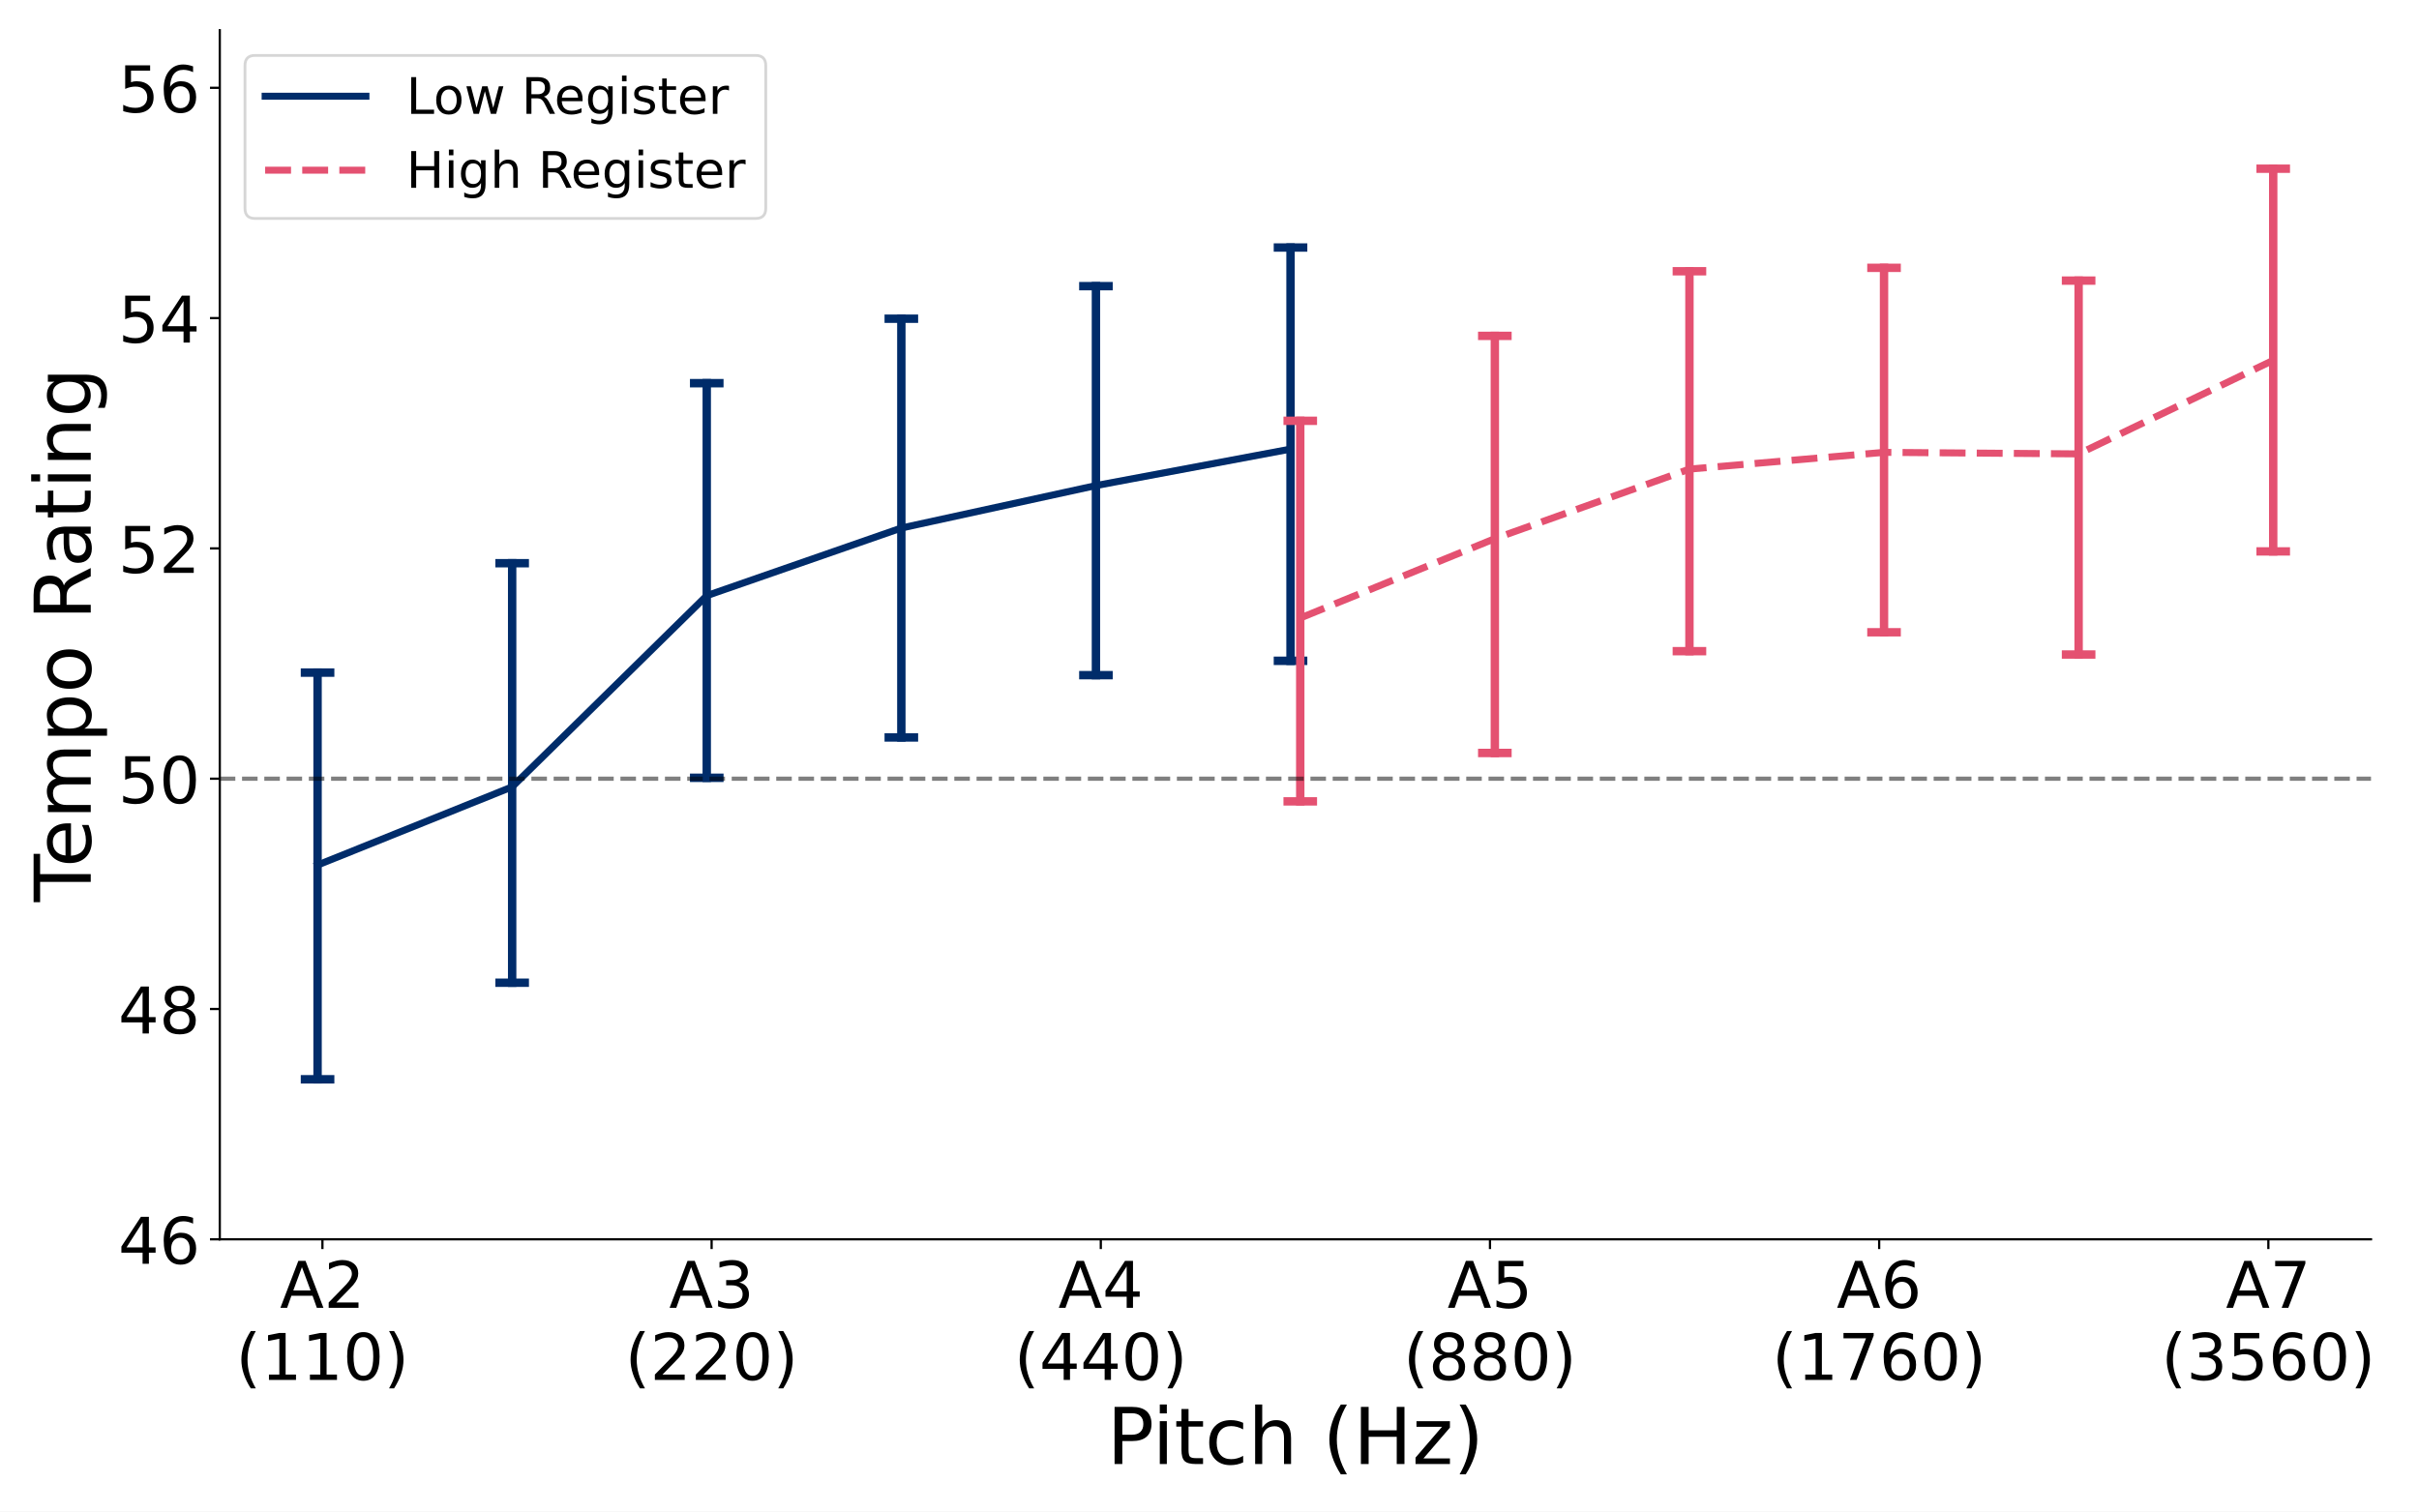
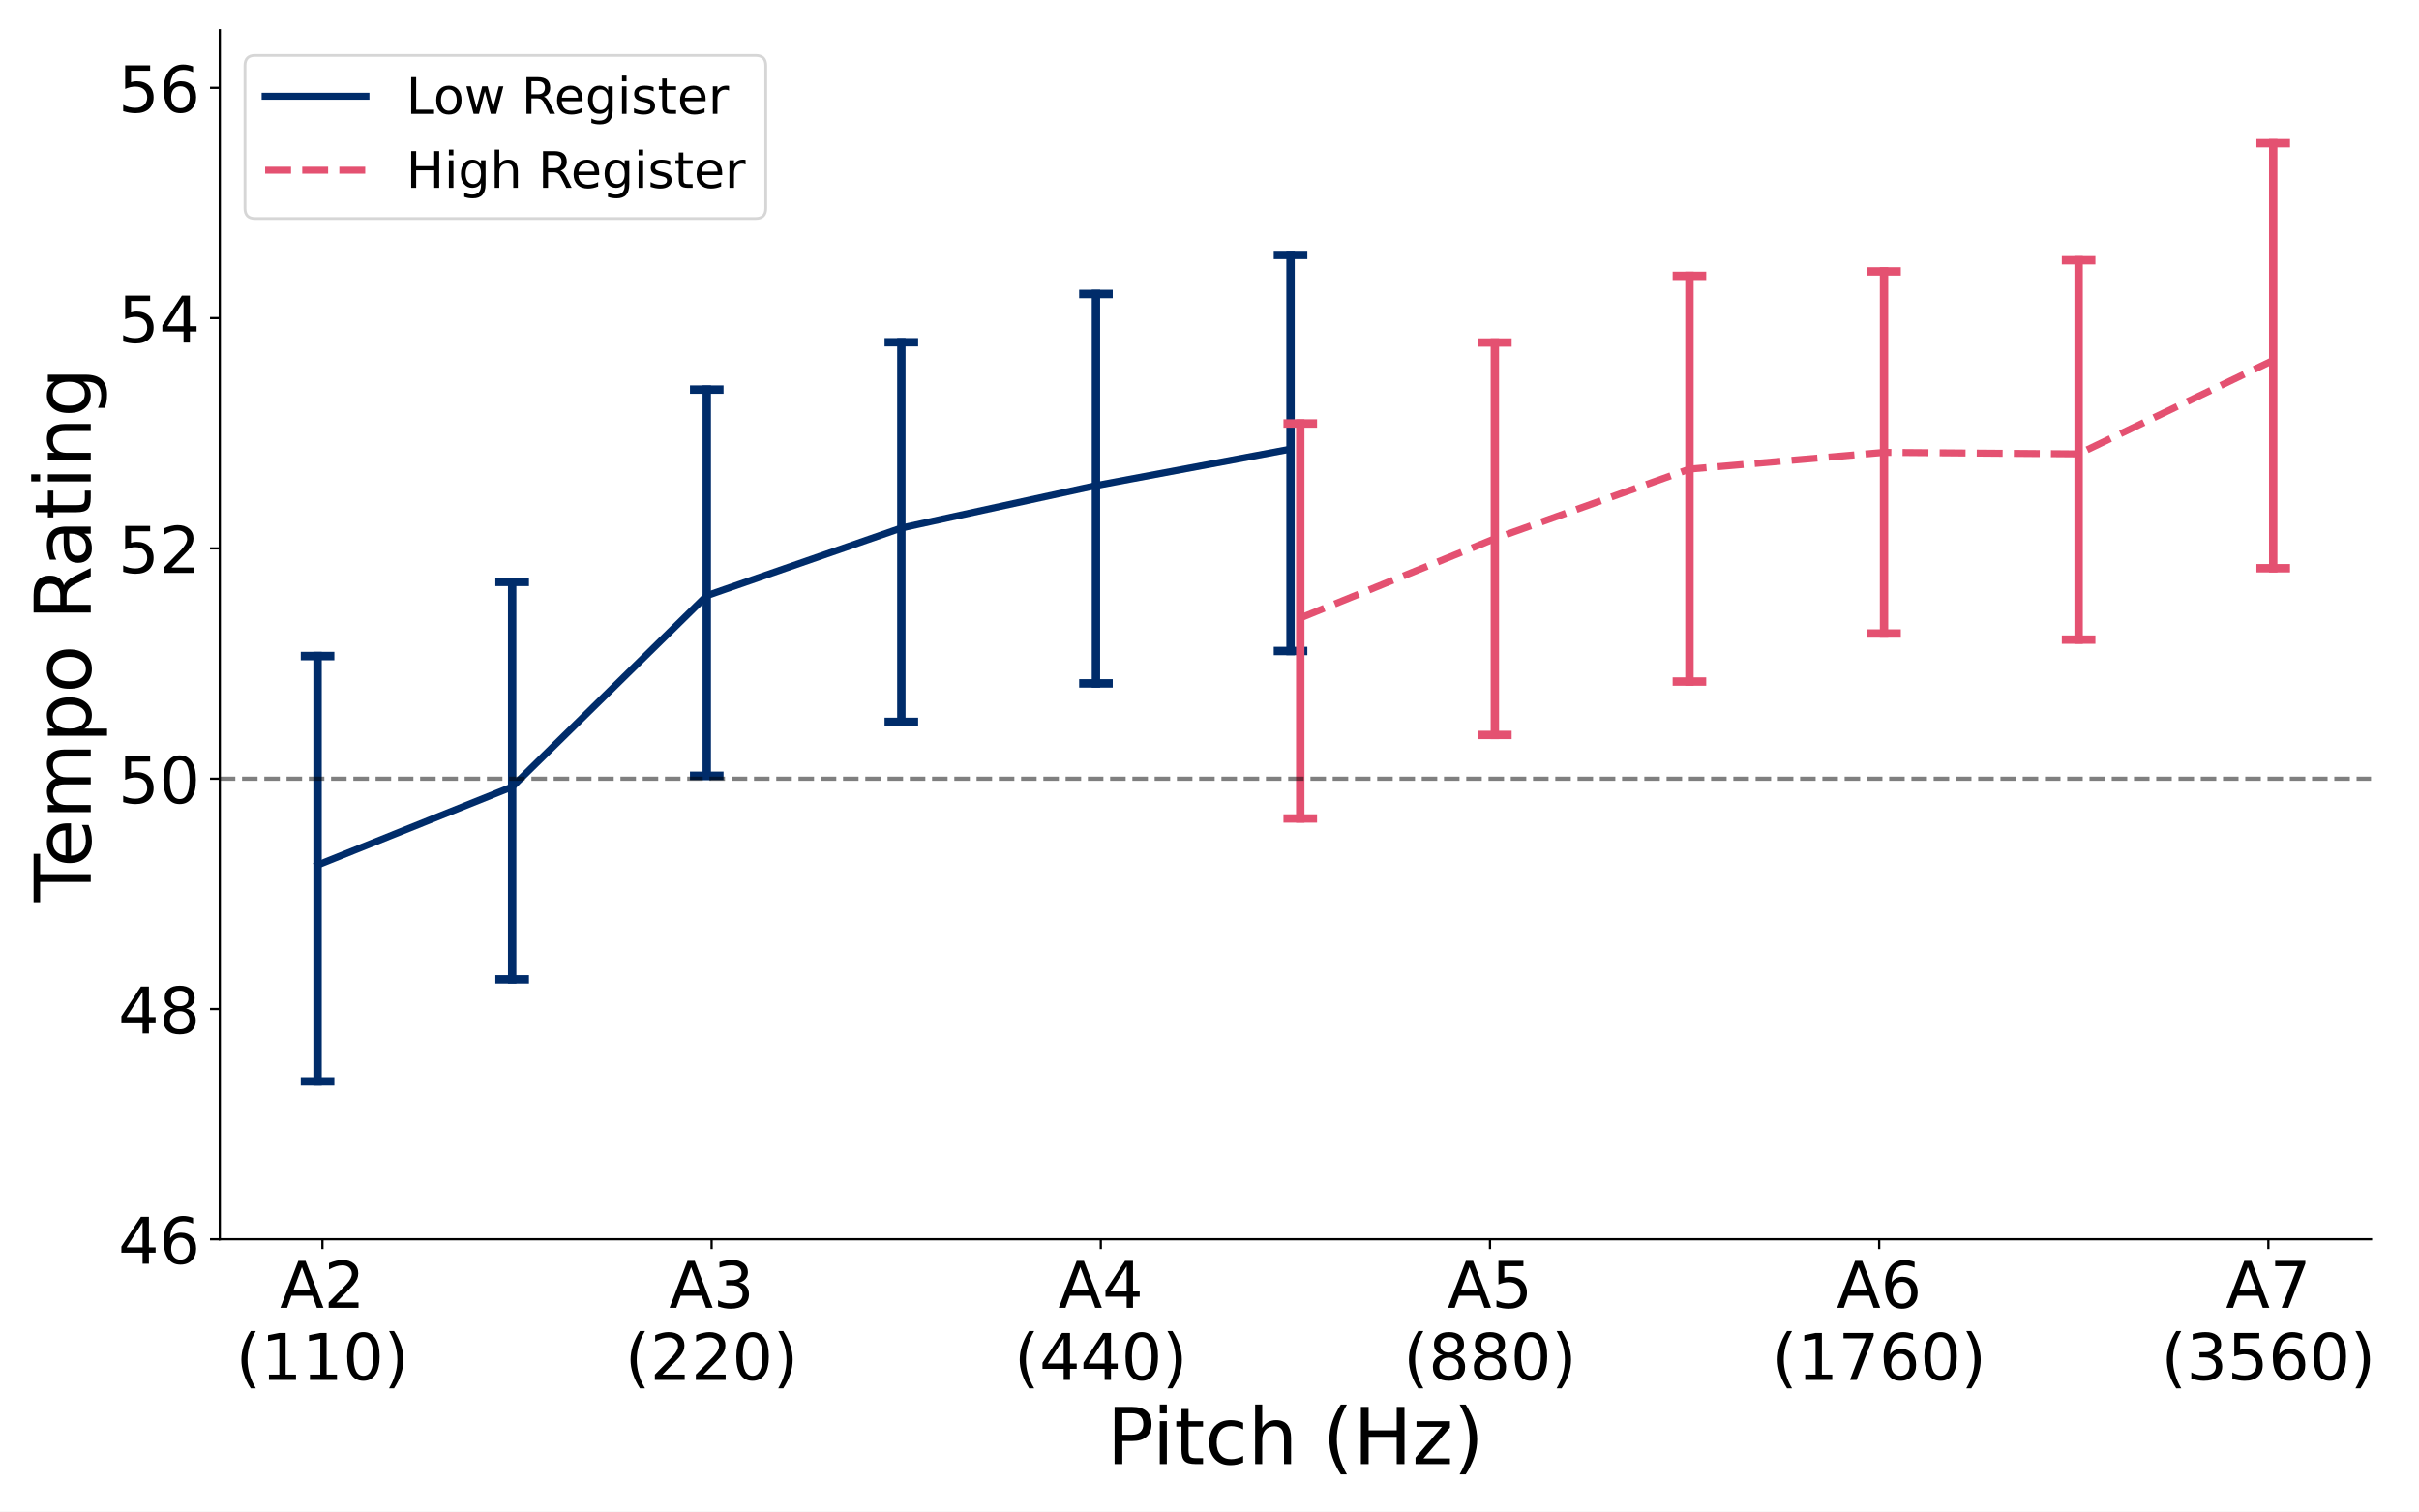
<svg xmlns="http://www.w3.org/2000/svg" xmlns:xlink="http://www.w3.org/1999/xlink" width="864pt" height="540pt" viewBox="0 0 864 540" version="1.1">
  <defs>
    <style type="text/css">*{stroke-linejoin: round; stroke-linecap: butt}</style>
  </defs>
  <g id="figure_1">
    <g id="patch_1">
      <path d="M 0 540  L 864 540  L 864 0  L 0 0  z " style="fill: #ffffff" />
    </g>
    <g id="axes_1">
      <g id="patch_2">
        <path d="M 78.5 442.744  L 846.856 442.744  L 846.856 10.8  L 78.5 10.8  z " style="fill: #ffffff" />
      </g>
      <g id="matplotlib.axis_1">
        <g id="xtick_1">
          <g id="line2d_1">
            <defs>
-               <path id="m01bcdd1f77" d="M 0 0  L 0 3.5  " style="stroke: #000000; stroke-width: 0.8" />
+               <path id="m6a3a579cc2" d="M 0 0  L 0 3.5  " style="stroke: #000000; stroke-width: 0.8" />
            </defs>
            <g>
-               <use xlink:href="#m01bcdd1f77" x="115.163" y="442.744" style="stroke: #000000; stroke-width: 0.8" />
+               <use xlink:href="#m6a3a579cc2" x="115.163" y="442.744" style="stroke: #000000; stroke-width: 0.8" />
            </g>
          </g>
          <g id="text_1">
            <g transform="translate(99.97924 467.2204) scale(0.23 -0.23)">
              <defs>
                <path id="DejaVuSans-41" d="M 2188 4044  L 1331 1722  L 3047 1722  L 2188 4044  z M 1831 4666  L 2547 4666  L 4325 0  L 3669 0  L 3244 1197  L 1141 1197  L 716 0  L 50 0  L 1831 4666  z " transform="scale(0.015625)" />
                <path id="DejaVuSans-32" d="M 1228 531  L 3431 531  L 3431 0  L 469 0  L 469 531  Q 828 903 1448 1529  Q 2069 2156 2228 2338  Q 2531 2678 2651 2914  Q 2772 3150 2772 3378  Q 2772 3750 2511 3984  Q 2250 4219 1831 4219  Q 1534 4219 1204 4116  Q 875 4013 500 3803  L 500 4441  Q 881 4594 1212 4672  Q 1544 4750 1819 4750  Q 2544 4750 2975 4387  Q 3406 4025 3406 3419  Q 3406 3131 3298 2873  Q 3191 2616 2906 2266  Q 2828 2175 2409 1742  Q 1991 1309 1228 531  z " transform="scale(0.015625)" />
              </defs>
              <use xlink:href="#DejaVuSans-41" />
              <use xlink:href="#DejaVuSans-32" x="68.408" />
            </g>
            <g transform="translate(84.23861 492.9754) scale(0.23 -0.23)">
              <defs>
                <path id="DejaVuSans-28" d="M 1984 4856  Q 1566 4138 1362 3434  Q 1159 2731 1159 2009  Q 1159 1288 1364 580  Q 1569 -128 1984 -844  L 1484 -844  Q 1016 -109 783 600  Q 550 1309 550 2009  Q 550 2706 781 3412  Q 1013 4119 1484 4856  L 1984 4856  z " transform="scale(0.015625)" />
                <path id="DejaVuSans-31" d="M 794 531  L 1825 531  L 1825 4091  L 703 3866  L 703 4441  L 1819 4666  L 2450 4666  L 2450 531  L 3481 531  L 3481 0  L 794 0  L 794 531  z " transform="scale(0.015625)" />
                <path id="DejaVuSans-30" d="M 2034 4250  Q 1547 4250 1301 3770  Q 1056 3291 1056 2328  Q 1056 1369 1301 889  Q 1547 409 2034 409  Q 2525 409 2770 889  Q 3016 1369 3016 2328  Q 3016 3291 2770 3770  Q 2525 4250 2034 4250  z M 2034 4750  Q 2819 4750 3233 4129  Q 3647 3509 3647 2328  Q 3647 1150 3233 529  Q 2819 -91 2034 -91  Q 1250 -91 836 529  Q 422 1150 422 2328  Q 422 3509 836 4129  Q 1250 4750 2034 4750  z " transform="scale(0.015625)" />
                <path id="DejaVuSans-29" d="M 513 4856  L 1013 4856  Q 1481 4119 1714 3412  Q 1947 2706 1947 2009  Q 1947 1309 1714 600  Q 1481 -109 1013 -844  L 513 -844  Q 928 -128 1133 580  Q 1338 1288 1338 2009  Q 1338 2731 1133 3434  Q 928 4138 513 4856  z " transform="scale(0.015625)" />
              </defs>
              <use xlink:href="#DejaVuSans-28" />
              <use xlink:href="#DejaVuSans-31" x="39.014" />
              <use xlink:href="#DejaVuSans-31" x="102.637" />
              <use xlink:href="#DejaVuSans-30" x="166.26" />
              <use xlink:href="#DejaVuSans-29" x="229.883" />
            </g>
          </g>
        </g>
        <g id="xtick_2">
          <g id="line2d_2">
            <g>
-               <use xlink:href="#m01bcdd1f77" x="254.169" y="442.744" style="stroke: #000000; stroke-width: 0.8" />
+               <use xlink:href="#m6a3a579cc2" x="254.169" y="442.744" style="stroke: #000000; stroke-width: 0.8" />
            </g>
          </g>
          <g id="text_2">
            <g transform="translate(238.9852 467.2204) scale(0.23 -0.23)">
              <defs>
                <path id="DejaVuSans-33" d="M 2597 2516  Q 3050 2419 3304 2112  Q 3559 1806 3559 1356  Q 3559 666 3084 287  Q 2609 -91 1734 -91  Q 1441 -91 1130 -33  Q 819 25 488 141  L 488 750  Q 750 597 1062 519  Q 1375 441 1716 441  Q 2309 441 2620 675  Q 2931 909 2931 1356  Q 2931 1769 2642 2001  Q 2353 2234 1838 2234  L 1294 2234  L 1294 2753  L 1863 2753  Q 2328 2753 2575 2939  Q 2822 3125 2822 3475  Q 2822 3834 2567 4026  Q 2313 4219 1838 4219  Q 1578 4219 1281 4162  Q 984 4106 628 3988  L 628 4550  Q 988 4650 1302 4700  Q 1616 4750 1894 4750  Q 2613 4750 3031 4423  Q 3450 4097 3450 3541  Q 3450 3153 3228 2886  Q 3006 2619 2597 2516  z " transform="scale(0.015625)" />
              </defs>
              <use xlink:href="#DejaVuSans-41" />
              <use xlink:href="#DejaVuSans-33" x="68.408" />
            </g>
            <g transform="translate(223.2446 492.9754) scale(0.23 -0.23)">
              <use xlink:href="#DejaVuSans-28" />
              <use xlink:href="#DejaVuSans-32" x="39.014" />
              <use xlink:href="#DejaVuSans-32" x="102.637" />
              <use xlink:href="#DejaVuSans-30" x="166.26" />
              <use xlink:href="#DejaVuSans-29" x="229.883" />
            </g>
          </g>
        </g>
        <g id="xtick_3">
          <g id="line2d_3">
            <g>
-               <use xlink:href="#m01bcdd1f77" x="393.175" y="442.744" style="stroke: #000000; stroke-width: 0.8" />
+               <use xlink:href="#m6a3a579cc2" x="393.175" y="442.744" style="stroke: #000000; stroke-width: 0.8" />
            </g>
          </g>
          <g id="text_3">
            <g transform="translate(377.9912 467.2204) scale(0.23 -0.23)">
              <defs>
                <path id="DejaVuSans-34" d="M 2419 4116  L 825 1625  L 2419 1625  L 2419 4116  z M 2253 4666  L 3047 4666  L 3047 1625  L 3713 1625  L 3713 1100  L 3047 1100  L 3047 0  L 2419 0  L 2419 1100  L 313 1100  L 313 1709  L 2253 4666  z " transform="scale(0.015625)" />
              </defs>
              <use xlink:href="#DejaVuSans-41" />
              <use xlink:href="#DejaVuSans-34" x="68.408" />
            </g>
            <g transform="translate(362.2506 492.9754) scale(0.23 -0.23)">
              <use xlink:href="#DejaVuSans-28" />
              <use xlink:href="#DejaVuSans-34" x="39.014" />
              <use xlink:href="#DejaVuSans-34" x="102.637" />
              <use xlink:href="#DejaVuSans-30" x="166.26" />
              <use xlink:href="#DejaVuSans-29" x="229.883" />
            </g>
          </g>
        </g>
        <g id="xtick_4">
          <g id="line2d_4">
            <g>
-               <use xlink:href="#m01bcdd1f77" x="532.181" y="442.744" style="stroke: #000000; stroke-width: 0.8" />
+               <use xlink:href="#m6a3a579cc2" x="532.181" y="442.744" style="stroke: #000000; stroke-width: 0.8" />
            </g>
          </g>
          <g id="text_4">
            <g transform="translate(516.9972 467.2204) scale(0.23 -0.23)">
              <defs>
                <path id="DejaVuSans-35" d="M 691 4666  L 3169 4666  L 3169 4134  L 1269 4134  L 1269 2991  Q 1406 3038 1543 3061  Q 1681 3084 1819 3084  Q 2600 3084 3056 2656  Q 3513 2228 3513 1497  Q 3513 744 3044 326  Q 2575 -91 1722 -91  Q 1428 -91 1123 -41  Q 819 9 494 109  L 494 744  Q 775 591 1075 516  Q 1375 441 1709 441  Q 2250 441 2565 725  Q 2881 1009 2881 1497  Q 2881 1984 2565 2268  Q 2250 2553 1709 2553  Q 1456 2553 1204 2497  Q 953 2441 691 2322  L 691 4666  z " transform="scale(0.015625)" />
              </defs>
              <use xlink:href="#DejaVuSans-41" />
              <use xlink:href="#DejaVuSans-35" x="68.408" />
            </g>
            <g transform="translate(501.2566 492.9754) scale(0.23 -0.23)">
              <defs>
                <path id="DejaVuSans-38" d="M 2034 2216  Q 1584 2216 1326 1975  Q 1069 1734 1069 1313  Q 1069 891 1326 650  Q 1584 409 2034 409  Q 2484 409 2743 651  Q 3003 894 3003 1313  Q 3003 1734 2745 1975  Q 2488 2216 2034 2216  z M 1403 2484  Q 997 2584 770 2862  Q 544 3141 544 3541  Q 544 4100 942 4425  Q 1341 4750 2034 4750  Q 2731 4750 3128 4425  Q 3525 4100 3525 3541  Q 3525 3141 3298 2862  Q 3072 2584 2669 2484  Q 3125 2378 3379 2068  Q 3634 1759 3634 1313  Q 3634 634 3220 271  Q 2806 -91 2034 -91  Q 1263 -91 848 271  Q 434 634 434 1313  Q 434 1759 690 2068  Q 947 2378 1403 2484  z M 1172 3481  Q 1172 3119 1398 2916  Q 1625 2713 2034 2713  Q 2441 2713 2670 2916  Q 2900 3119 2900 3481  Q 2900 3844 2670 4047  Q 2441 4250 2034 4250  Q 1625 4250 1398 4047  Q 1172 3844 1172 3481  z " transform="scale(0.015625)" />
              </defs>
              <use xlink:href="#DejaVuSans-28" />
              <use xlink:href="#DejaVuSans-38" x="39.014" />
              <use xlink:href="#DejaVuSans-38" x="102.637" />
              <use xlink:href="#DejaVuSans-30" x="166.26" />
              <use xlink:href="#DejaVuSans-29" x="229.883" />
            </g>
          </g>
        </g>
        <g id="xtick_5">
          <g id="line2d_5">
            <g>
-               <use xlink:href="#m01bcdd1f77" x="671.187" y="442.744" style="stroke: #000000; stroke-width: 0.8" />
+               <use xlink:href="#m6a3a579cc2" x="671.187" y="442.744" style="stroke: #000000; stroke-width: 0.8" />
            </g>
          </g>
          <g id="text_5">
            <g transform="translate(656.0032 467.2204) scale(0.23 -0.23)">
              <defs>
                <path id="DejaVuSans-36" d="M 2113 2584  Q 1688 2584 1439 2293  Q 1191 2003 1191 1497  Q 1191 994 1439 701  Q 1688 409 2113 409  Q 2538 409 2786 701  Q 3034 994 3034 1497  Q 3034 2003 2786 2293  Q 2538 2584 2113 2584  z M 3366 4563  L 3366 3988  Q 3128 4100 2886 4159  Q 2644 4219 2406 4219  Q 1781 4219 1451 3797  Q 1122 3375 1075 2522  Q 1259 2794 1537 2939  Q 1816 3084 2150 3084  Q 2853 3084 3261 2657  Q 3669 2231 3669 1497  Q 3669 778 3244 343  Q 2819 -91 2113 -91  Q 1303 -91 875 529  Q 447 1150 447 2328  Q 447 3434 972 4092  Q 1497 4750 2381 4750  Q 2619 4750 2861 4703  Q 3103 4656 3366 4563  z " transform="scale(0.015625)" />
              </defs>
              <use xlink:href="#DejaVuSans-41" />
              <use xlink:href="#DejaVuSans-36" x="68.408" />
            </g>
            <g transform="translate(632.9457 492.9754) scale(0.23 -0.23)">
              <defs>
                <path id="DejaVuSans-37" d="M 525 4666  L 3525 4666  L 3525 4397  L 1831 0  L 1172 0  L 2766 4134  L 525 4134  L 525 4666  z " transform="scale(0.015625)" />
              </defs>
              <use xlink:href="#DejaVuSans-28" />
              <use xlink:href="#DejaVuSans-31" x="39.014" />
              <use xlink:href="#DejaVuSans-37" x="102.637" />
              <use xlink:href="#DejaVuSans-36" x="166.26" />
              <use xlink:href="#DejaVuSans-30" x="229.883" />
              <use xlink:href="#DejaVuSans-29" x="293.506" />
            </g>
          </g>
        </g>
        <g id="xtick_6">
          <g id="line2d_6">
            <g>
-               <use xlink:href="#m01bcdd1f77" x="810.193" y="442.744" style="stroke: #000000; stroke-width: 0.8" />
+               <use xlink:href="#m6a3a579cc2" x="810.193" y="442.744" style="stroke: #000000; stroke-width: 0.8" />
            </g>
          </g>
          <g id="text_6">
            <g transform="translate(795.0092 467.2204) scale(0.23 -0.23)">
              <use xlink:href="#DejaVuSans-41" />
              <use xlink:href="#DejaVuSans-37" x="68.408" />
            </g>
            <g transform="translate(771.9517 492.9754) scale(0.23 -0.23)">
              <use xlink:href="#DejaVuSans-28" />
              <use xlink:href="#DejaVuSans-33" x="39.014" />
              <use xlink:href="#DejaVuSans-35" x="102.637" />
              <use xlink:href="#DejaVuSans-36" x="166.26" />
              <use xlink:href="#DejaVuSans-30" x="229.883" />
              <use xlink:href="#DejaVuSans-29" x="293.506" />
            </g>
          </g>
        </g>
        <g id="text_7">
          <g transform="translate(395.3531 523.0343) scale(0.28 -0.28)">
            <defs>
              <path id="DejaVuSans-50" d="M 1259 4147  L 1259 2394  L 2053 2394  Q 2494 2394 2734 2622  Q 2975 2850 2975 3272  Q 2975 3691 2734 3919  Q 2494 4147 2053 4147  L 1259 4147  z M 628 4666  L 2053 4666  Q 2838 4666 3239 4311  Q 3641 3956 3641 3272  Q 3641 2581 3239 2228  Q 2838 1875 2053 1875  L 1259 1875  L 1259 0  L 628 0  L 628 4666  z " transform="scale(0.015625)" />
              <path id="DejaVuSans-69" d="M 603 3500  L 1178 3500  L 1178 0  L 603 0  L 603 3500  z M 603 4863  L 1178 4863  L 1178 4134  L 603 4134  L 603 4863  z " transform="scale(0.015625)" />
              <path id="DejaVuSans-74" d="M 1172 4494  L 1172 3500  L 2356 3500  L 2356 3053  L 1172 3053  L 1172 1153  Q 1172 725 1289 603  Q 1406 481 1766 481  L 2356 481  L 2356 0  L 1766 0  Q 1100 0 847 248  Q 594 497 594 1153  L 594 3053  L 172 3053  L 172 3500  L 594 3500  L 594 4494  L 1172 4494  z " transform="scale(0.015625)" />
              <path id="DejaVuSans-63" d="M 3122 3366  L 3122 2828  Q 2878 2963 2633 3030  Q 2388 3097 2138 3097  Q 1578 3097 1268 2742  Q 959 2388 959 1747  Q 959 1106 1268 751  Q 1578 397 2138 397  Q 2388 397 2633 464  Q 2878 531 3122 666  L 3122 134  Q 2881 22 2623 -34  Q 2366 -91 2075 -91  Q 1284 -91 818 406  Q 353 903 353 1747  Q 353 2603 823 3093  Q 1294 3584 2113 3584  Q 2378 3584 2631 3529  Q 2884 3475 3122 3366  z " transform="scale(0.015625)" />
              <path id="DejaVuSans-68" d="M 3513 2113  L 3513 0  L 2938 0  L 2938 2094  Q 2938 2591 2744 2837  Q 2550 3084 2163 3084  Q 1697 3084 1428 2787  Q 1159 2491 1159 1978  L 1159 0  L 581 0  L 581 4863  L 1159 4863  L 1159 2956  Q 1366 3272 1645 3428  Q 1925 3584 2291 3584  Q 2894 3584 3203 3211  Q 3513 2838 3513 2113  z " transform="scale(0.015625)" />
              <path id="DejaVuSans-20" transform="scale(0.015625)" />
              <path id="DejaVuSans-48" d="M 628 4666  L 1259 4666  L 1259 2753  L 3553 2753  L 3553 4666  L 4184 4666  L 4184 0  L 3553 0  L 3553 2222  L 1259 2222  L 1259 0  L 628 0  L 628 4666  z " transform="scale(0.015625)" />
              <path id="DejaVuSans-7a" d="M 353 3500  L 3084 3500  L 3084 2975  L 922 459  L 3084 459  L 3084 0  L 275 0  L 275 525  L 2438 3041  L 353 3041  L 353 3500  z " transform="scale(0.015625)" />
            </defs>
            <use xlink:href="#DejaVuSans-50" />
            <use xlink:href="#DejaVuSans-69" x="58.053" />
            <use xlink:href="#DejaVuSans-74" x="85.836" />
            <use xlink:href="#DejaVuSans-63" x="125.045" />
            <use xlink:href="#DejaVuSans-68" x="180.025" />
            <use xlink:href="#DejaVuSans-20" x="243.404" />
            <use xlink:href="#DejaVuSans-28" x="275.191" />
            <use xlink:href="#DejaVuSans-48" x="314.205" />
            <use xlink:href="#DejaVuSans-7a" x="389.4" />
            <use xlink:href="#DejaVuSans-29" x="441.891" />
          </g>
        </g>
      </g>
      <g id="matplotlib.axis_2">
        <g id="ytick_1">
          <g id="line2d_7">
            <defs>
-               <path id="mb389b5de4a" d="M 0 0  L -3.5 0  " style="stroke: #000000; stroke-width: 0.8" />
+               <path id="m443461c8e0" d="M 0 0  L -3.5 0  " style="stroke: #000000; stroke-width: 0.8" />
            </defs>
            <g>
-               <use xlink:href="#mb389b5de4a" x="78.5" y="442.744" style="stroke: #000000; stroke-width: 0.8" />
+               <use xlink:href="#m443461c8e0" x="78.5" y="442.744" style="stroke: #000000; stroke-width: 0.8" />
            </g>
          </g>
          <g id="text_8">
            <g transform="translate(42.2325 451.4822) scale(0.23 -0.23)">
              <use xlink:href="#DejaVuSans-34" />
              <use xlink:href="#DejaVuSans-36" x="63.623" />
            </g>
          </g>
        </g>
        <g id="ytick_2">
          <g id="line2d_8">
            <g>
-               <use xlink:href="#mb389b5de4a" x="78.5" y="360.469" style="stroke: #000000; stroke-width: 0.8" />
+               <use xlink:href="#m443461c8e0" x="78.5" y="360.469" style="stroke: #000000; stroke-width: 0.8" />
            </g>
          </g>
          <g id="text_9">
            <g transform="translate(42.2325 369.2072) scale(0.23 -0.23)">
              <use xlink:href="#DejaVuSans-34" />
              <use xlink:href="#DejaVuSans-38" x="63.623" />
            </g>
          </g>
        </g>
        <g id="ytick_3">
          <g id="line2d_9">
            <g>
-               <use xlink:href="#mb389b5de4a" x="78.5" y="278.194" style="stroke: #000000; stroke-width: 0.8" />
+               <use xlink:href="#m443461c8e0" x="78.5" y="278.194" style="stroke: #000000; stroke-width: 0.8" />
            </g>
          </g>
          <g id="text_10">
            <g transform="translate(42.2325 286.9321) scale(0.23 -0.23)">
              <use xlink:href="#DejaVuSans-35" />
              <use xlink:href="#DejaVuSans-30" x="63.623" />
            </g>
          </g>
        </g>
        <g id="ytick_4">
          <g id="line2d_10">
            <g>
-               <use xlink:href="#mb389b5de4a" x="78.5" y="195.919" style="stroke: #000000; stroke-width: 0.8" />
+               <use xlink:href="#m443461c8e0" x="78.5" y="195.919" style="stroke: #000000; stroke-width: 0.8" />
            </g>
          </g>
          <g id="text_11">
            <g transform="translate(42.2325 204.6571) scale(0.23 -0.23)">
              <use xlink:href="#DejaVuSans-35" />
              <use xlink:href="#DejaVuSans-32" x="63.623" />
            </g>
          </g>
        </g>
        <g id="ytick_5">
          <g id="line2d_11">
            <g>
-               <use xlink:href="#mb389b5de4a" x="78.5" y="113.644" style="stroke: #000000; stroke-width: 0.8" />
+               <use xlink:href="#m443461c8e0" x="78.5" y="113.644" style="stroke: #000000; stroke-width: 0.8" />
            </g>
          </g>
          <g id="text_12">
            <g transform="translate(42.2325 122.382) scale(0.23 -0.23)">
              <use xlink:href="#DejaVuSans-35" />
              <use xlink:href="#DejaVuSans-34" x="63.623" />
            </g>
          </g>
        </g>
        <g id="ytick_6">
          <g id="line2d_12">
            <g>
-               <use xlink:href="#mb389b5de4a" x="78.5" y="31.369" style="stroke: #000000; stroke-width: 0.8" />
+               <use xlink:href="#m443461c8e0" x="78.5" y="31.369" style="stroke: #000000; stroke-width: 0.8" />
            </g>
          </g>
          <g id="text_13">
            <g transform="translate(42.2325 40.10697) scale(0.23 -0.23)">
              <use xlink:href="#DejaVuSans-35" />
              <use xlink:href="#DejaVuSans-36" x="63.623" />
            </g>
          </g>
        </g>
        <g id="text_14">
          <g transform="translate(32.40937 322.2279) rotate(-90) scale(0.28 -0.28)">
            <defs>
              <path id="DejaVuSans-54" d="M -19 4666  L 3928 4666  L 3928 4134  L 2272 4134  L 2272 0  L 1638 0  L 1638 4134  L -19 4134  L -19 4666  z " transform="scale(0.015625)" />
              <path id="DejaVuSans-65" d="M 3597 1894  L 3597 1613  L 953 1613  Q 991 1019 1311 708  Q 1631 397 2203 397  Q 2534 397 2845 478  Q 3156 559 3463 722  L 3463 178  Q 3153 47 2828 -22  Q 2503 -91 2169 -91  Q 1331 -91 842 396  Q 353 884 353 1716  Q 353 2575 817 3079  Q 1281 3584 2069 3584  Q 2775 3584 3186 3129  Q 3597 2675 3597 1894  z M 3022 2063  Q 3016 2534 2758 2815  Q 2500 3097 2075 3097  Q 1594 3097 1305 2825  Q 1016 2553 972 2059  L 3022 2063  z " transform="scale(0.015625)" />
              <path id="DejaVuSans-6d" d="M 3328 2828  Q 3544 3216 3844 3400  Q 4144 3584 4550 3584  Q 5097 3584 5394 3201  Q 5691 2819 5691 2113  L 5691 0  L 5113 0  L 5113 2094  Q 5113 2597 4934 2840  Q 4756 3084 4391 3084  Q 3944 3084 3684 2787  Q 3425 2491 3425 1978  L 3425 0  L 2847 0  L 2847 2094  Q 2847 2600 2669 2842  Q 2491 3084 2119 3084  Q 1678 3084 1418 2786  Q 1159 2488 1159 1978  L 1159 0  L 581 0  L 581 3500  L 1159 3500  L 1159 2956  Q 1356 3278 1631 3431  Q 1906 3584 2284 3584  Q 2666 3584 2933 3390  Q 3200 3197 3328 2828  z " transform="scale(0.015625)" />
              <path id="DejaVuSans-70" d="M 1159 525  L 1159 -1331  L 581 -1331  L 581 3500  L 1159 3500  L 1159 2969  Q 1341 3281 1617 3432  Q 1894 3584 2278 3584  Q 2916 3584 3314 3078  Q 3713 2572 3713 1747  Q 3713 922 3314 415  Q 2916 -91 2278 -91  Q 1894 -91 1617 61  Q 1341 213 1159 525  z M 3116 1747  Q 3116 2381 2855 2742  Q 2594 3103 2138 3103  Q 1681 3103 1420 2742  Q 1159 2381 1159 1747  Q 1159 1113 1420 752  Q 1681 391 2138 391  Q 2594 391 2855 752  Q 3116 1113 3116 1747  z " transform="scale(0.015625)" />
              <path id="DejaVuSans-6f" d="M 1959 3097  Q 1497 3097 1228 2736  Q 959 2375 959 1747  Q 959 1119 1226 758  Q 1494 397 1959 397  Q 2419 397 2687 759  Q 2956 1122 2956 1747  Q 2956 2369 2687 2733  Q 2419 3097 1959 3097  z M 1959 3584  Q 2709 3584 3137 3096  Q 3566 2609 3566 1747  Q 3566 888 3137 398  Q 2709 -91 1959 -91  Q 1206 -91 779 398  Q 353 888 353 1747  Q 353 2609 779 3096  Q 1206 3584 1959 3584  z " transform="scale(0.015625)" />
              <path id="DejaVuSans-52" d="M 2841 2188  Q 3044 2119 3236 1894  Q 3428 1669 3622 1275  L 4263 0  L 3584 0  L 2988 1197  Q 2756 1666 2539 1819  Q 2322 1972 1947 1972  L 1259 1972  L 1259 0  L 628 0  L 628 4666  L 2053 4666  Q 2853 4666 3247 4331  Q 3641 3997 3641 3322  Q 3641 2881 3436 2590  Q 3231 2300 2841 2188  z M 1259 4147  L 1259 2491  L 2053 2491  Q 2509 2491 2742 2702  Q 2975 2913 2975 3322  Q 2975 3731 2742 3939  Q 2509 4147 2053 4147  L 1259 4147  z " transform="scale(0.015625)" />
              <path id="DejaVuSans-61" d="M 2194 1759  Q 1497 1759 1228 1600  Q 959 1441 959 1056  Q 959 750 1161 570  Q 1363 391 1709 391  Q 2188 391 2477 730  Q 2766 1069 2766 1631  L 2766 1759  L 2194 1759  z M 3341 1997  L 3341 0  L 2766 0  L 2766 531  Q 2569 213 2275 61  Q 1981 -91 1556 -91  Q 1019 -91 701 211  Q 384 513 384 1019  Q 384 1609 779 1909  Q 1175 2209 1959 2209  L 2766 2209  L 2766 2266  Q 2766 2663 2505 2880  Q 2244 3097 1772 3097  Q 1472 3097 1187 3025  Q 903 2953 641 2809  L 641 3341  Q 956 3463 1253 3523  Q 1550 3584 1831 3584  Q 2591 3584 2966 3190  Q 3341 2797 3341 1997  z " transform="scale(0.015625)" />
              <path id="DejaVuSans-6e" d="M 3513 2113  L 3513 0  L 2938 0  L 2938 2094  Q 2938 2591 2744 2837  Q 2550 3084 2163 3084  Q 1697 3084 1428 2787  Q 1159 2491 1159 1978  L 1159 0  L 581 0  L 581 3500  L 1159 3500  L 1159 2956  Q 1366 3272 1645 3428  Q 1925 3584 2291 3584  Q 2894 3584 3203 3211  Q 3513 2838 3513 2113  z " transform="scale(0.015625)" />
              <path id="DejaVuSans-67" d="M 2906 1791  Q 2906 2416 2648 2759  Q 2391 3103 1925 3103  Q 1463 3103 1205 2759  Q 947 2416 947 1791  Q 947 1169 1205 825  Q 1463 481 1925 481  Q 2391 481 2648 825  Q 2906 1169 2906 1791  z M 3481 434  Q 3481 -459 3084 -895  Q 2688 -1331 1869 -1331  Q 1566 -1331 1297 -1286  Q 1028 -1241 775 -1147  L 775 -588  Q 1028 -725 1275 -790  Q 1522 -856 1778 -856  Q 2344 -856 2625 -561  Q 2906 -266 2906 331  L 2906 616  Q 2728 306 2450 153  Q 2172 0 1784 0  Q 1141 0 747 490  Q 353 981 353 1791  Q 353 2603 747 3093  Q 1141 3584 1784 3584  Q 2172 3584 2450 3431  Q 2728 3278 2906 2969  L 2906 3500  L 3481 3500  L 3481 434  z " transform="scale(0.015625)" />
            </defs>
            <use xlink:href="#DejaVuSans-54" />
            <use xlink:href="#DejaVuSans-65" x="44.084" />
            <use xlink:href="#DejaVuSans-6d" x="105.607" />
            <use xlink:href="#DejaVuSans-70" x="203.02" />
            <use xlink:href="#DejaVuSans-6f" x="266.496" />
            <use xlink:href="#DejaVuSans-20" x="327.678" />
            <use xlink:href="#DejaVuSans-52" x="359.465" />
            <use xlink:href="#DejaVuSans-61" x="426.697" />
            <use xlink:href="#DejaVuSans-74" x="487.977" />
            <use xlink:href="#DejaVuSans-69" x="527.186" />
            <use xlink:href="#DejaVuSans-6e" x="554.969" />
            <use xlink:href="#DejaVuSans-67" x="618.348" />
          </g>
        </g>
      </g>
      <g id="line2d_13">
-         <path d="M 113.425 309.045  L 182.928 281.115  L 252.431 212.8  L 321.934 188.64  L 391.437 173.473  L 460.94 160.439  " clip-path="url(#p828026bc3a)" style="fill: none; stroke: #002c6a; stroke-width: 2.5; stroke-linecap: square" />
+         <path d="M 113.425 309.045  L 182.928 281.115  L 252.431 212.8  L 321.934 188.64  L 391.437 173.473  L 460.94 160.439  " clip-path="url(#p8a776298ec)" style="fill: none; stroke: #002c6a; stroke-width: 2.5; stroke-linecap: square" />
      </g>
      <g id="LineCollection_1">
-         <path d="M 113.425 385.587  L 113.425 240.294  " clip-path="url(#p828026bc3a)" style="fill: none; stroke: #002c6a; stroke-width: 3; stroke-linecap: square" />
-         <path d="M 182.928 351.091  L 182.928 201.203  " clip-path="url(#p828026bc3a)" style="fill: none; stroke: #002c6a; stroke-width: 3; stroke-linecap: square" />
-         <path d="M 252.431 277.875  L 252.431 136.891  " clip-path="url(#p828026bc3a)" style="fill: none; stroke: #002c6a; stroke-width: 3; stroke-linecap: square" />
-         <path d="M 321.934 263.468  L 321.934 113.866  " clip-path="url(#p828026bc3a)" style="fill: none; stroke: #002c6a; stroke-width: 3; stroke-linecap: square" />
-         <path d="M 391.437 241.201  L 391.437 102.234  " clip-path="url(#p828026bc3a)" style="fill: none; stroke: #002c6a; stroke-width: 3; stroke-linecap: square" />
-         <path d="M 460.94 236.077  L 460.94 88.429  " clip-path="url(#p828026bc3a)" style="fill: none; stroke: #002c6a; stroke-width: 3; stroke-linecap: square" />
+         <path d="M 113.425 386.346  L 113.425 234.372  " clip-path="url(#p8a776298ec)" style="fill: none; stroke: #002c6a; stroke-width: 3; stroke-linecap: square" />
+         <path d="M 182.928 349.894  L 182.928 207.889  " clip-path="url(#p8a776298ec)" style="fill: none; stroke: #002c6a; stroke-width: 3; stroke-linecap: square" />
+         <path d="M 252.431 277.159  L 252.431 139.182  " clip-path="url(#p8a776298ec)" style="fill: none; stroke: #002c6a; stroke-width: 3; stroke-linecap: square" />
+         <path d="M 321.934 257.892  L 321.934 122.271  " clip-path="url(#p8a776298ec)" style="fill: none; stroke: #002c6a; stroke-width: 3; stroke-linecap: square" />
+         <path d="M 391.437 244.142  L 391.437 105.029  " clip-path="url(#p8a776298ec)" style="fill: none; stroke: #002c6a; stroke-width: 3; stroke-linecap: square" />
+         <path d="M 460.94 232.564  L 460.94 91.083  " clip-path="url(#p8a776298ec)" style="fill: none; stroke: #002c6a; stroke-width: 3; stroke-linecap: square" />
      </g>
      <g id="line2d_14">
        <defs>
-           <path id="me40e6562d8" d="M 6 0  L -6 -0  " style="stroke: #002c6a; stroke-width: 3" />
+           <path id="m199c3cb18e" d="M 6 0  L -6 -0  " style="stroke: #002c6a; stroke-width: 3" />
        </defs>
-         <g clip-path="url(#p828026bc3a)">
-           <use xlink:href="#me40e6562d8" x="113.425" y="385.587" style="fill: #002c6a; stroke: #002c6a; stroke-width: 3" />
-           <use xlink:href="#me40e6562d8" x="182.928" y="351.091" style="fill: #002c6a; stroke: #002c6a; stroke-width: 3" />
-           <use xlink:href="#me40e6562d8" x="252.431" y="277.875" style="fill: #002c6a; stroke: #002c6a; stroke-width: 3" />
-           <use xlink:href="#me40e6562d8" x="321.934" y="263.468" style="fill: #002c6a; stroke: #002c6a; stroke-width: 3" />
-           <use xlink:href="#me40e6562d8" x="391.437" y="241.201" style="fill: #002c6a; stroke: #002c6a; stroke-width: 3" />
-           <use xlink:href="#me40e6562d8" x="460.94" y="236.077" style="fill: #002c6a; stroke: #002c6a; stroke-width: 3" />
+         <g clip-path="url(#p8a776298ec)">
+           <use xlink:href="#m199c3cb18e" x="113.425" y="386.346" style="fill: #002c6a; stroke: #002c6a; stroke-width: 3" />
+           <use xlink:href="#m199c3cb18e" x="182.928" y="349.894" style="fill: #002c6a; stroke: #002c6a; stroke-width: 3" />
+           <use xlink:href="#m199c3cb18e" x="252.431" y="277.159" style="fill: #002c6a; stroke: #002c6a; stroke-width: 3" />
+           <use xlink:href="#m199c3cb18e" x="321.934" y="257.892" style="fill: #002c6a; stroke: #002c6a; stroke-width: 3" />
+           <use xlink:href="#m199c3cb18e" x="391.437" y="244.142" style="fill: #002c6a; stroke: #002c6a; stroke-width: 3" />
+           <use xlink:href="#m199c3cb18e" x="460.94" y="232.564" style="fill: #002c6a; stroke: #002c6a; stroke-width: 3" />
        </g>
      </g>
      <g id="line2d_15">
-         <g clip-path="url(#p828026bc3a)">
-           <use xlink:href="#me40e6562d8" x="113.425" y="240.294" style="fill: #002c6a; stroke: #002c6a; stroke-width: 3" />
-           <use xlink:href="#me40e6562d8" x="182.928" y="201.203" style="fill: #002c6a; stroke: #002c6a; stroke-width: 3" />
-           <use xlink:href="#me40e6562d8" x="252.431" y="136.891" style="fill: #002c6a; stroke: #002c6a; stroke-width: 3" />
-           <use xlink:href="#me40e6562d8" x="321.934" y="113.866" style="fill: #002c6a; stroke: #002c6a; stroke-width: 3" />
-           <use xlink:href="#me40e6562d8" x="391.437" y="102.234" style="fill: #002c6a; stroke: #002c6a; stroke-width: 3" />
-           <use xlink:href="#me40e6562d8" x="460.94" y="88.429" style="fill: #002c6a; stroke: #002c6a; stroke-width: 3" />
+         <g clip-path="url(#p8a776298ec)">
+           <use xlink:href="#m199c3cb18e" x="113.425" y="234.372" style="fill: #002c6a; stroke: #002c6a; stroke-width: 3" />
+           <use xlink:href="#m199c3cb18e" x="182.928" y="207.889" style="fill: #002c6a; stroke: #002c6a; stroke-width: 3" />
+           <use xlink:href="#m199c3cb18e" x="252.431" y="139.182" style="fill: #002c6a; stroke: #002c6a; stroke-width: 3" />
+           <use xlink:href="#m199c3cb18e" x="321.934" y="122.271" style="fill: #002c6a; stroke: #002c6a; stroke-width: 3" />
+           <use xlink:href="#m199c3cb18e" x="391.437" y="105.029" style="fill: #002c6a; stroke: #002c6a; stroke-width: 3" />
+           <use xlink:href="#m199c3cb18e" x="460.94" y="91.083" style="fill: #002c6a; stroke: #002c6a; stroke-width: 3" />
        </g>
      </g>
      <g id="line2d_16">
-         <path d="M 464.415 220.792  L 533.918 192.426  L 603.421 167.589  L 672.924 161.606  L 742.427 162.155  L 811.93 128.715  " clip-path="url(#p828026bc3a)" style="fill: none; stroke-dasharray: 9.25,4; stroke-dashoffset: 0; stroke: #e45171; stroke-width: 2.5" />
+         <path d="M 464.415 220.792  L 533.918 192.426  L 603.421 167.589  L 672.924 161.606  L 742.427 162.155  L 811.93 128.715  " clip-path="url(#p8a776298ec)" style="fill: none; stroke-dasharray: 9.25,4; stroke-dashoffset: 0; stroke: #e45171; stroke-width: 2.5" />
      </g>
      <g id="LineCollection_2">
-         <path d="M 464.415 286.299  L 464.415 150.33  " clip-path="url(#p828026bc3a)" style="fill: none; stroke: #e45171; stroke-width: 3; stroke-linecap: square" />
-         <path d="M 533.918 269.002  L 533.918 119.993  " clip-path="url(#p828026bc3a)" style="fill: none; stroke: #e45171; stroke-width: 3; stroke-linecap: square" />
-         <path d="M 603.421 232.631  L 603.421 96.911  " clip-path="url(#p828026bc3a)" style="fill: none; stroke: #e45171; stroke-width: 3; stroke-linecap: square" />
-         <path d="M 672.924 225.886  L 672.924 95.689  " clip-path="url(#p828026bc3a)" style="fill: none; stroke: #e45171; stroke-width: 3; stroke-linecap: square" />
-         <path d="M 742.427 233.829  L 742.427 100.254  " clip-path="url(#p828026bc3a)" style="fill: none; stroke: #e45171; stroke-width: 3; stroke-linecap: square" />
-         <path d="M 811.93 196.985  L 811.93 60.27  " clip-path="url(#p828026bc3a)" style="fill: none; stroke: #e45171; stroke-width: 3; stroke-linecap: square" />
+         <path d="M 464.415 292.397  L 464.415 151.291  " clip-path="url(#p8a776298ec)" style="fill: none; stroke: #e45171; stroke-width: 3; stroke-linecap: square" />
+         <path d="M 533.918 262.572  L 533.918 122.371  " clip-path="url(#p8a776298ec)" style="fill: none; stroke: #e45171; stroke-width: 3; stroke-linecap: square" />
+         <path d="M 603.421 243.487  L 603.421 98.534  " clip-path="url(#p8a776298ec)" style="fill: none; stroke: #e45171; stroke-width: 3; stroke-linecap: square" />
+         <path d="M 672.924 226.323  L 672.924 96.944  " clip-path="url(#p8a776298ec)" style="fill: none; stroke: #e45171; stroke-width: 3; stroke-linecap: square" />
+         <path d="M 742.427 228.507  L 742.427 92.96  " clip-path="url(#p8a776298ec)" style="fill: none; stroke: #e45171; stroke-width: 3; stroke-linecap: square" />
+         <path d="M 811.93 203.001  L 811.93 51.144  " clip-path="url(#p8a776298ec)" style="fill: none; stroke: #e45171; stroke-width: 3; stroke-linecap: square" />
      </g>
      <g id="line2d_17">
        <defs>
-           <path id="mf6045563f6" d="M 6 0  L -6 -0  " style="stroke: #e45171; stroke-width: 3" />
+           <path id="m08dd27070a" d="M 6 0  L -6 -0  " style="stroke: #e45171; stroke-width: 3" />
        </defs>
-         <g clip-path="url(#p828026bc3a)">
-           <use xlink:href="#mf6045563f6" x="464.415" y="286.299" style="fill: #e45171; stroke: #e45171; stroke-width: 3" />
-           <use xlink:href="#mf6045563f6" x="533.918" y="269.002" style="fill: #e45171; stroke: #e45171; stroke-width: 3" />
-           <use xlink:href="#mf6045563f6" x="603.421" y="232.631" style="fill: #e45171; stroke: #e45171; stroke-width: 3" />
-           <use xlink:href="#mf6045563f6" x="672.924" y="225.886" style="fill: #e45171; stroke: #e45171; stroke-width: 3" />
-           <use xlink:href="#mf6045563f6" x="742.427" y="233.829" style="fill: #e45171; stroke: #e45171; stroke-width: 3" />
-           <use xlink:href="#mf6045563f6" x="811.93" y="196.985" style="fill: #e45171; stroke: #e45171; stroke-width: 3" />
+         <g clip-path="url(#p8a776298ec)">
+           <use xlink:href="#m08dd27070a" x="464.415" y="292.397" style="fill: #e45171; stroke: #e45171; stroke-width: 3" />
+           <use xlink:href="#m08dd27070a" x="533.918" y="262.572" style="fill: #e45171; stroke: #e45171; stroke-width: 3" />
+           <use xlink:href="#m08dd27070a" x="603.421" y="243.487" style="fill: #e45171; stroke: #e45171; stroke-width: 3" />
+           <use xlink:href="#m08dd27070a" x="672.924" y="226.323" style="fill: #e45171; stroke: #e45171; stroke-width: 3" />
+           <use xlink:href="#m08dd27070a" x="742.427" y="228.507" style="fill: #e45171; stroke: #e45171; stroke-width: 3" />
+           <use xlink:href="#m08dd27070a" x="811.93" y="203.001" style="fill: #e45171; stroke: #e45171; stroke-width: 3" />
        </g>
      </g>
      <g id="line2d_18">
-         <g clip-path="url(#p828026bc3a)">
-           <use xlink:href="#mf6045563f6" x="464.415" y="150.33" style="fill: #e45171; stroke: #e45171; stroke-width: 3" />
-           <use xlink:href="#mf6045563f6" x="533.918" y="119.993" style="fill: #e45171; stroke: #e45171; stroke-width: 3" />
-           <use xlink:href="#mf6045563f6" x="603.421" y="96.911" style="fill: #e45171; stroke: #e45171; stroke-width: 3" />
-           <use xlink:href="#mf6045563f6" x="672.924" y="95.689" style="fill: #e45171; stroke: #e45171; stroke-width: 3" />
-           <use xlink:href="#mf6045563f6" x="742.427" y="100.254" style="fill: #e45171; stroke: #e45171; stroke-width: 3" />
-           <use xlink:href="#mf6045563f6" x="811.93" y="60.27" style="fill: #e45171; stroke: #e45171; stroke-width: 3" />
+         <g clip-path="url(#p8a776298ec)">
+           <use xlink:href="#m08dd27070a" x="464.415" y="151.291" style="fill: #e45171; stroke: #e45171; stroke-width: 3" />
+           <use xlink:href="#m08dd27070a" x="533.918" y="122.371" style="fill: #e45171; stroke: #e45171; stroke-width: 3" />
+           <use xlink:href="#m08dd27070a" x="603.421" y="98.534" style="fill: #e45171; stroke: #e45171; stroke-width: 3" />
+           <use xlink:href="#m08dd27070a" x="672.924" y="96.944" style="fill: #e45171; stroke: #e45171; stroke-width: 3" />
+           <use xlink:href="#m08dd27070a" x="742.427" y="92.96" style="fill: #e45171; stroke: #e45171; stroke-width: 3" />
+           <use xlink:href="#m08dd27070a" x="811.93" y="51.144" style="fill: #e45171; stroke: #e45171; stroke-width: 3" />
        </g>
      </g>
      <g id="line2d_19">
-         <path d="M 78.5 278.194  L 846.856 278.194  " clip-path="url(#p828026bc3a)" style="fill: none; stroke-dasharray: 5.55,2.4; stroke-dashoffset: 0; stroke: #000000; stroke-opacity: 0.5; stroke-width: 1.5" />
+         <path d="M 78.5 278.194  L 846.856 278.194  " clip-path="url(#p8a776298ec)" style="fill: none; stroke-dasharray: 5.55,2.4; stroke-dashoffset: 0; stroke: #000000; stroke-opacity: 0.5; stroke-width: 1.5" />
      </g>
      <g id="line2d_20" />
      <g id="line2d_21" />
      <g id="patch_3">
        <path d="M 78.5 442.744  L 78.5 10.8  " style="fill: none; stroke: #000000; stroke-width: 0.8; stroke-linejoin: miter; stroke-linecap: square" />
      </g>
      <g id="patch_4">
        <path d="M 78.5 442.744  L 846.856 442.744  " style="fill: none; stroke: #000000; stroke-width: 0.8; stroke-linejoin: miter; stroke-linecap: square" />
      </g>
      <g id="legend_1">
        <g id="patch_5">
          <path d="M 91.1 78.041  L 269.902 78.041  Q 273.502 78.041 273.502 74.441  L 273.502 23.4  Q 273.502 19.8 269.902 19.8  L 91.1 19.8  Q 87.5 19.8 87.5 23.4  L 87.5 74.441  Q 87.5 78.041 91.1 78.041  z " style="fill: #ffffff; opacity: 0.8; stroke: #cccccc; stroke-linejoin: miter" />
        </g>
        <g id="line2d_22">
          <path d="M 94.7 34.377  L 112.7 34.377  L 130.7 34.377  " style="fill: none; stroke: #002c6a; stroke-width: 2.5; stroke-linecap: square" />
        </g>
        <g id="text_15">
          <g transform="translate(145.1 40.67719) scale(0.18 -0.18)">
            <defs>
              <path id="DejaVuSans-4c" d="M 628 4666  L 1259 4666  L 1259 531  L 3531 531  L 3531 0  L 628 0  L 628 4666  z " transform="scale(0.015625)" />
              <path id="DejaVuSans-77" d="M 269 3500  L 844 3500  L 1563 769  L 2278 3500  L 2956 3500  L 3675 769  L 4391 3500  L 4966 3500  L 4050 0  L 3372 0  L 2619 2869  L 1863 0  L 1184 0  L 269 3500  z " transform="scale(0.015625)" />
              <path id="DejaVuSans-73" d="M 2834 3397  L 2834 2853  Q 2591 2978 2328 3040  Q 2066 3103 1784 3103  Q 1356 3103 1142 2972  Q 928 2841 928 2578  Q 928 2378 1081 2264  Q 1234 2150 1697 2047  L 1894 2003  Q 2506 1872 2764 1633  Q 3022 1394 3022 966  Q 3022 478 2636 193  Q 2250 -91 1575 -91  Q 1294 -91 989 -36  Q 684 19 347 128  L 347 722  Q 666 556 975 473  Q 1284 391 1588 391  Q 1994 391 2212 530  Q 2431 669 2431 922  Q 2431 1156 2273 1281  Q 2116 1406 1581 1522  L 1381 1569  Q 847 1681 609 1914  Q 372 2147 372 2553  Q 372 3047 722 3315  Q 1072 3584 1716 3584  Q 2034 3584 2315 3537  Q 2597 3491 2834 3397  z " transform="scale(0.015625)" />
              <path id="DejaVuSans-72" d="M 2631 2963  Q 2534 3019 2420 3045  Q 2306 3072 2169 3072  Q 1681 3072 1420 2755  Q 1159 2438 1159 1844  L 1159 0  L 581 0  L 581 3500  L 1159 3500  L 1159 2956  Q 1341 3275 1631 3429  Q 1922 3584 2338 3584  Q 2397 3584 2469 3576  Q 2541 3569 2628 3553  L 2631 2963  z " transform="scale(0.015625)" />
            </defs>
            <use xlink:href="#DejaVuSans-4c" />
            <use xlink:href="#DejaVuSans-6f" x="53.963" />
            <use xlink:href="#DejaVuSans-77" x="115.145" />
            <use xlink:href="#DejaVuSans-20" x="196.932" />
            <use xlink:href="#DejaVuSans-52" x="228.719" />
            <use xlink:href="#DejaVuSans-65" x="293.701" />
            <use xlink:href="#DejaVuSans-67" x="355.225" />
            <use xlink:href="#DejaVuSans-69" x="418.701" />
            <use xlink:href="#DejaVuSans-73" x="446.484" />
            <use xlink:href="#DejaVuSans-74" x="498.584" />
            <use xlink:href="#DejaVuSans-65" x="537.793" />
            <use xlink:href="#DejaVuSans-72" x="599.316" />
          </g>
        </g>
        <g id="line2d_23">
          <path d="M 94.7 60.798  L 112.7 60.798  L 130.7 60.798  " style="fill: none; stroke-dasharray: 9.25,4; stroke-dashoffset: 0; stroke: #e45171; stroke-width: 2.5" />
        </g>
        <g id="text_16">
          <g transform="translate(145.1 67.09781) scale(0.18 -0.18)">
            <use xlink:href="#DejaVuSans-48" />
            <use xlink:href="#DejaVuSans-69" x="75.195" />
            <use xlink:href="#DejaVuSans-67" x="102.979" />
            <use xlink:href="#DejaVuSans-68" x="166.455" />
            <use xlink:href="#DejaVuSans-20" x="229.834" />
            <use xlink:href="#DejaVuSans-52" x="261.621" />
            <use xlink:href="#DejaVuSans-65" x="326.604" />
            <use xlink:href="#DejaVuSans-67" x="388.127" />
            <use xlink:href="#DejaVuSans-69" x="451.604" />
            <use xlink:href="#DejaVuSans-73" x="479.387" />
            <use xlink:href="#DejaVuSans-74" x="531.486" />
            <use xlink:href="#DejaVuSans-65" x="570.695" />
            <use xlink:href="#DejaVuSans-72" x="632.219" />
          </g>
        </g>
      </g>
    </g>
  </g>
  <defs>
-     <clipPath id="p828026bc3a">
+     <clipPath id="p8a776298ec">
      <rect x="78.5" y="10.8" width="768.356" height="431.944" />
    </clipPath>
  </defs>
</svg>
